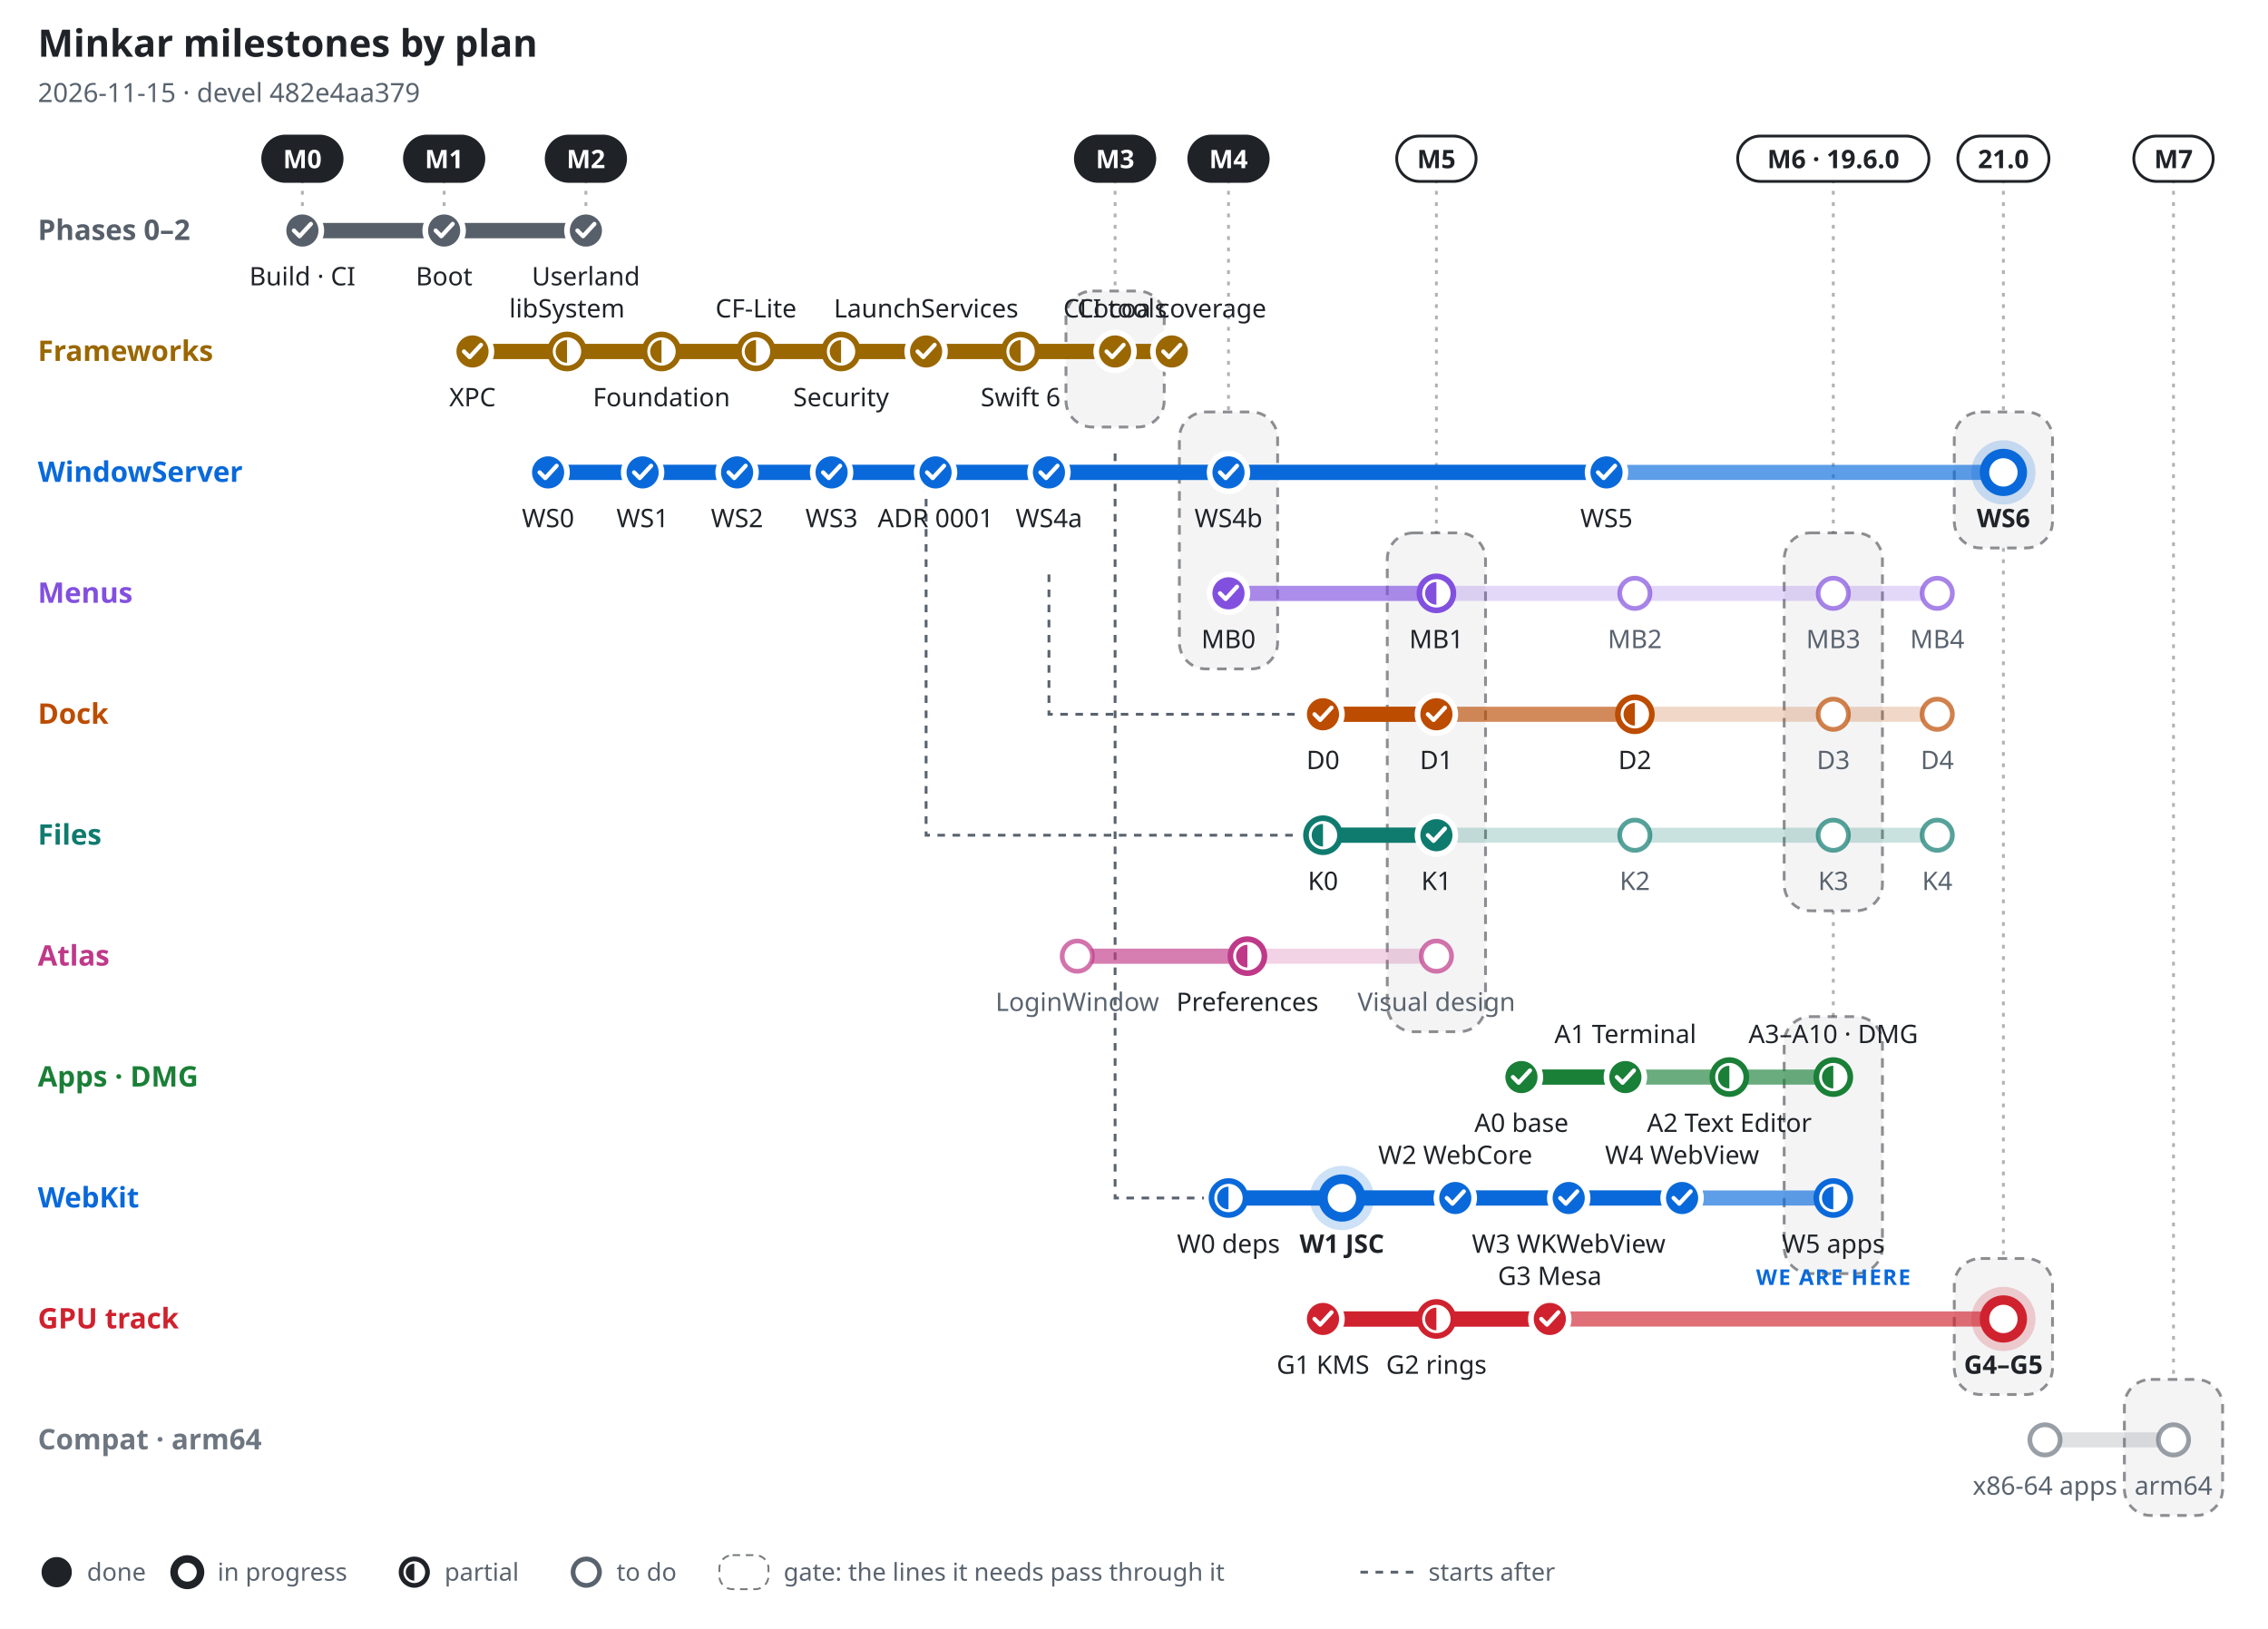
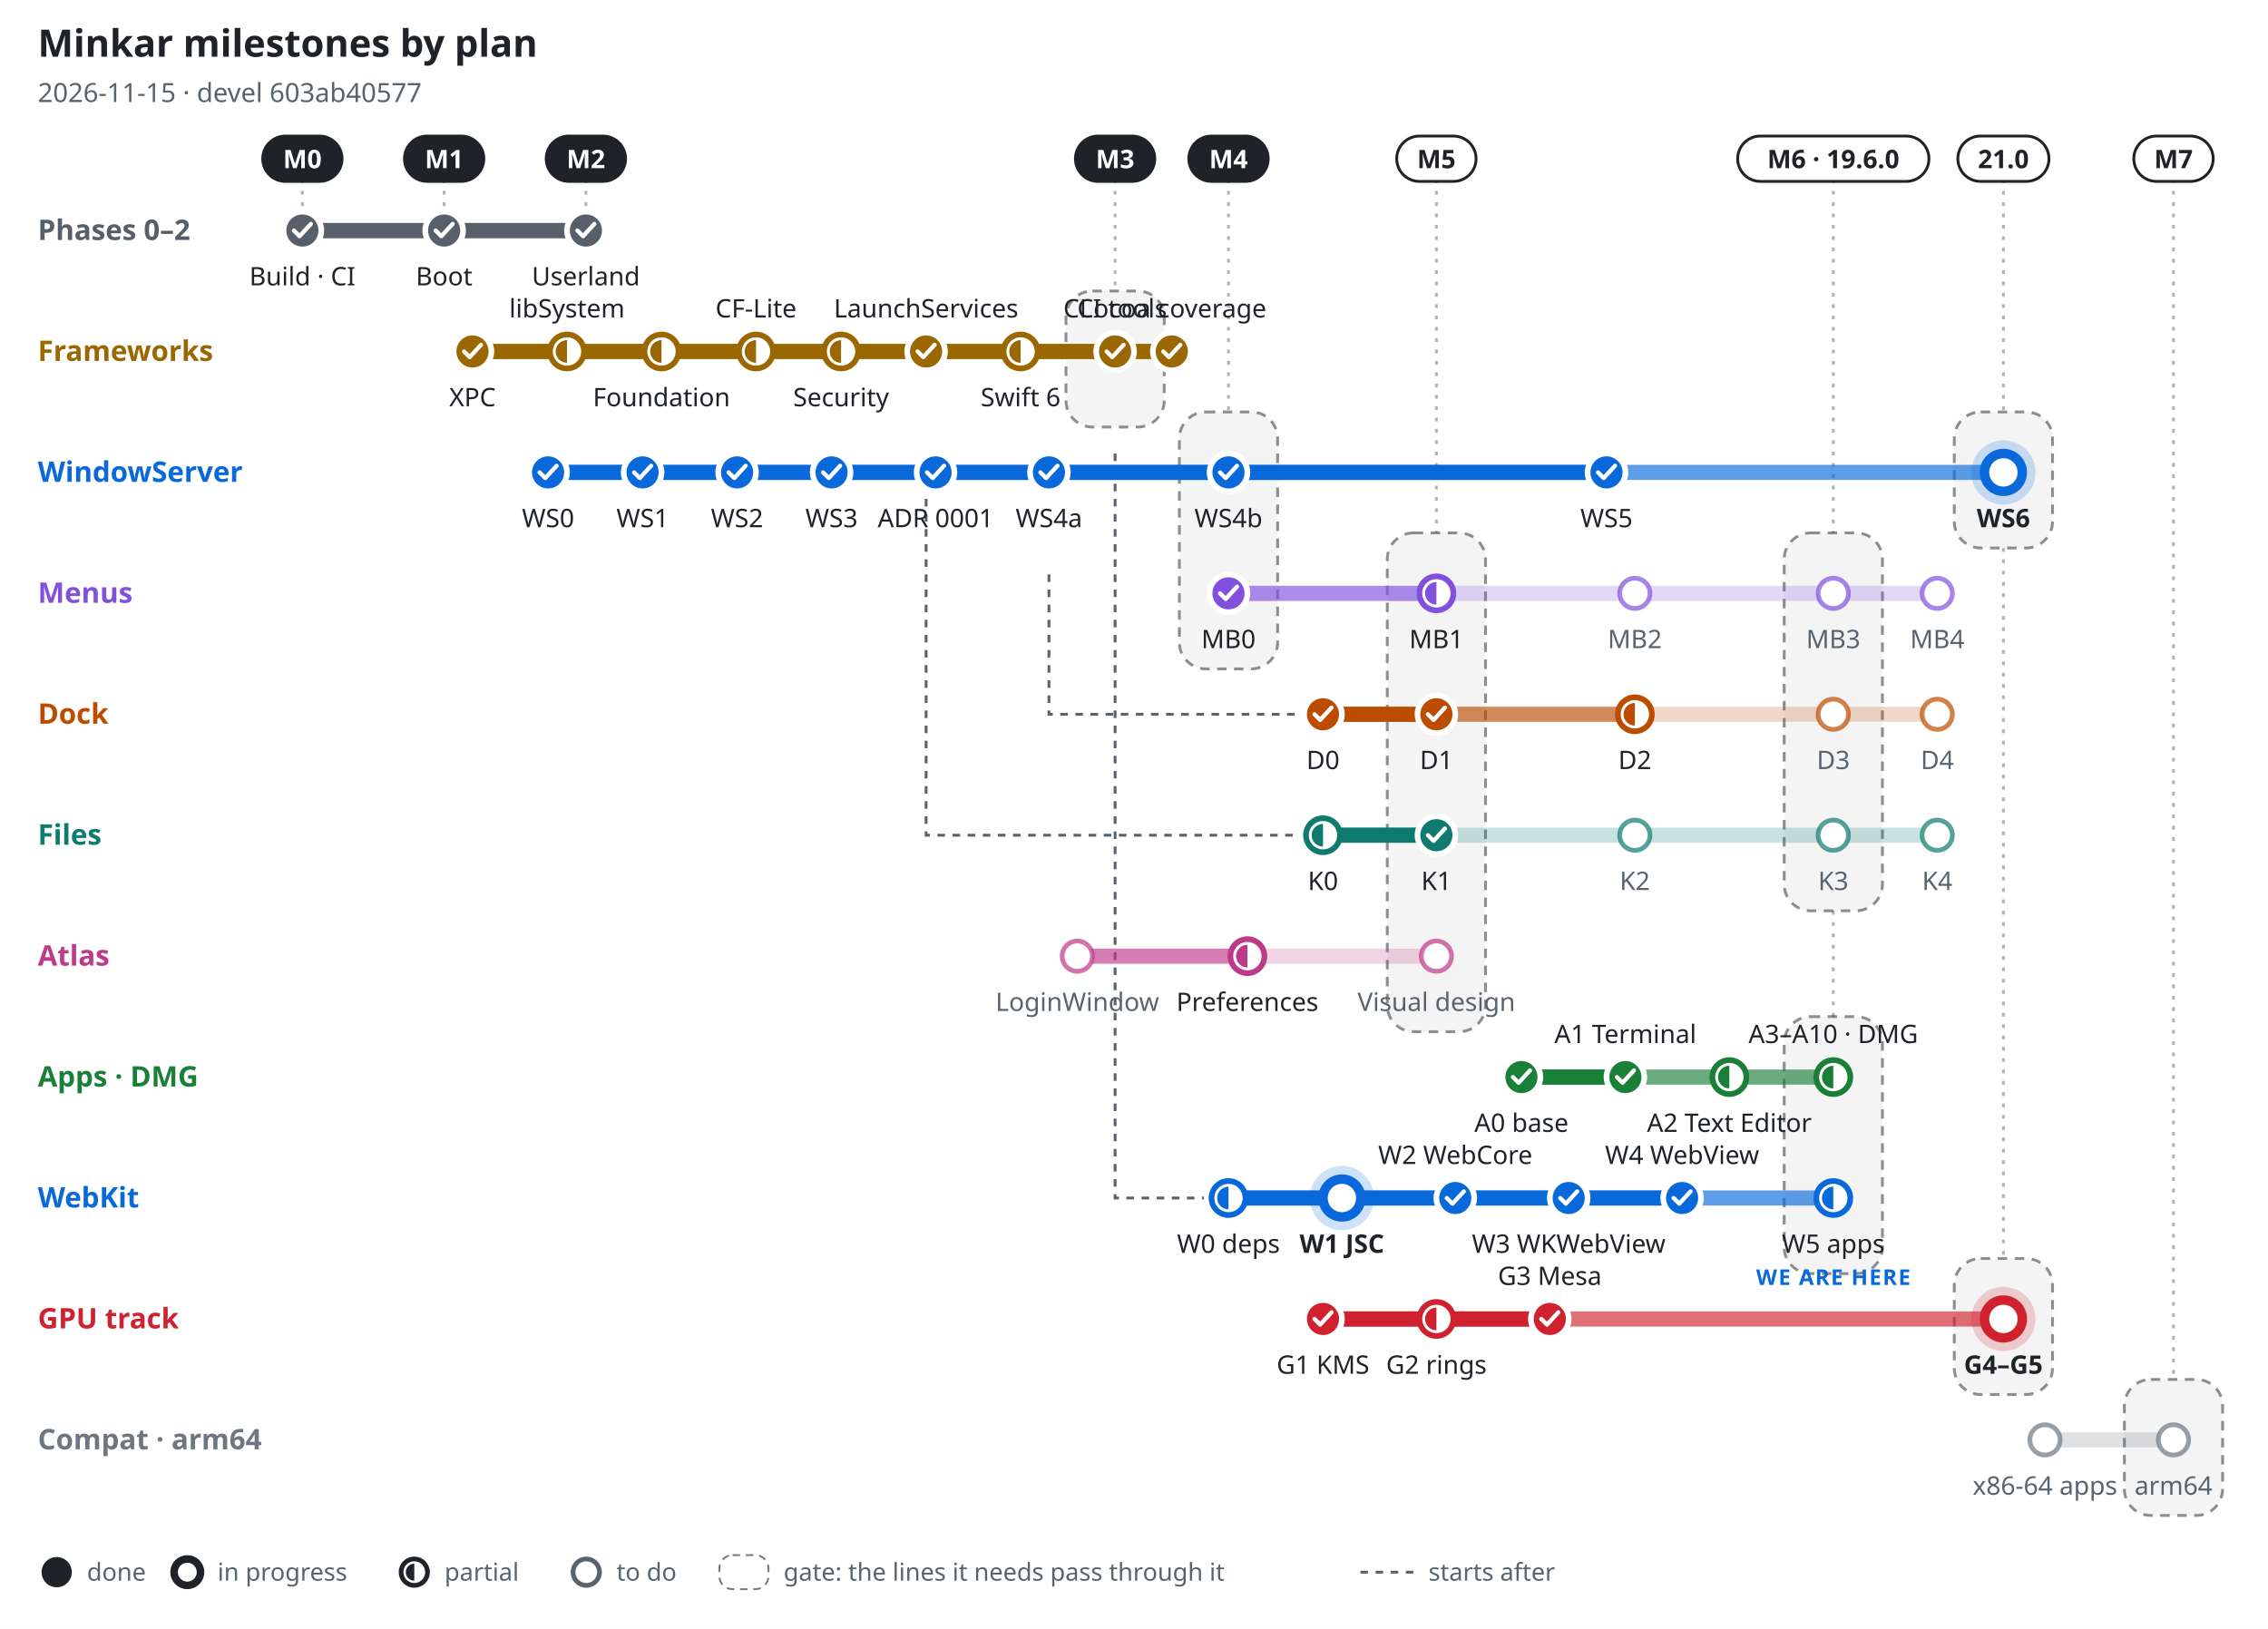
<svg xmlns="http://www.w3.org/2000/svg" width="1200" height="862" viewBox="0 0 1200 862" font-family="-apple-system, BlinkMacSystemFont, 'Segoe UI', 'Noto Sans', Helvetica, Arial, sans-serif" role="img" aria-label="Minkar milestones by plan, 2026-11-15">
  <rect width="1200" height="862" fill="#ffffff" />
  <text x="20" y="30" font-size="20" font-weight="700" fill="#1f2328" text-anchor="start">Minkar milestones by plan</text>
-   <text x="20" y="54" font-size="14" font-weight="400" fill="#59636e" text-anchor="start">2026-11-15 · devel 482e4aa379</text>
+   <text x="20" y="54" font-size="14" font-weight="400" fill="#59636e" text-anchor="start">2026-11-15 · devel 603ab40577</text>
  <line x1="160" y1="95" x2="160" y2="110" stroke="#1f2328" stroke-opacity=".35" stroke-width="1.5" stroke-dasharray="2 4" />
  <rect x="139" y="72" width="42" height="24" rx="12" fill="#1f2328" stroke="#1f2328" stroke-width="1.5" />
  <text x="160" y="89" font-size="13.5" font-weight="700" fill="#ffffff" text-anchor="middle">M0</text>
  <line x1="235" y1="95" x2="235" y2="110" stroke="#1f2328" stroke-opacity=".35" stroke-width="1.5" stroke-dasharray="2 4" />
  <rect x="214" y="72" width="42" height="24" rx="12" fill="#1f2328" stroke="#1f2328" stroke-width="1.5" />
  <text x="235" y="89" font-size="13.5" font-weight="700" fill="#ffffff" text-anchor="middle">M1</text>
  <line x1="310" y1="95" x2="310" y2="110" stroke="#1f2328" stroke-opacity=".35" stroke-width="1.5" stroke-dasharray="2 4" />
  <rect x="289" y="72" width="42" height="24" rx="12" fill="#1f2328" stroke="#1f2328" stroke-width="1.5" />
  <text x="310" y="89" font-size="13.5" font-weight="700" fill="#ffffff" text-anchor="middle">M2</text>
  <line x1="590" y1="95" x2="590" y2="154" stroke="#1f2328" stroke-opacity=".35" stroke-width="1.5" stroke-dasharray="2 4" />
  <rect x="564" y="154" width="52" height="72" rx="14" fill="#1f2328" fill-opacity=".05" stroke="#1f2328" stroke-opacity=".5" stroke-width="1.5" stroke-dasharray="5 4" />
  <rect x="569" y="72" width="42" height="24" rx="12" fill="#1f2328" stroke="#1f2328" stroke-width="1.5" />
  <text x="590" y="89" font-size="13.5" font-weight="700" fill="#ffffff" text-anchor="middle">M3</text>
  <line x1="650" y1="95" x2="650" y2="218" stroke="#1f2328" stroke-opacity=".35" stroke-width="1.5" stroke-dasharray="2 4" />
  <rect x="624" y="218" width="52" height="136" rx="14" fill="#1f2328" fill-opacity=".05" stroke="#1f2328" stroke-opacity=".5" stroke-width="1.5" stroke-dasharray="5 4" />
  <rect x="629" y="72" width="42" height="24" rx="12" fill="#1f2328" stroke="#1f2328" stroke-width="1.5" />
  <text x="650" y="89" font-size="13.5" font-weight="700" fill="#ffffff" text-anchor="middle">M4</text>
  <line x1="760" y1="95" x2="760" y2="282" stroke="#1f2328" stroke-opacity=".35" stroke-width="1.5" stroke-dasharray="2 4" />
  <rect x="734" y="282" width="52" height="264" rx="14" fill="#1f2328" fill-opacity=".05" stroke="#1f2328" stroke-opacity=".5" stroke-width="1.5" stroke-dasharray="5 4" />
  <rect x="739" y="72" width="42" height="24" rx="12" fill="#ffffff" stroke="#1f2328" stroke-width="1.5" />
  <text x="760" y="89" font-size="13.5" font-weight="700" fill="#1f2328" text-anchor="middle">M5</text>
  <line x1="970" y1="95" x2="970" y2="282" stroke="#1f2328" stroke-opacity=".35" stroke-width="1.5" stroke-dasharray="2 4" />
  <rect x="944" y="282" width="52" height="200" rx="14" fill="#1f2328" fill-opacity=".05" stroke="#1f2328" stroke-opacity=".5" stroke-width="1.5" stroke-dasharray="5 4" />
  <line x1="970" y1="482" x2="970" y2="538" stroke="#1f2328" stroke-opacity=".35" stroke-width="1.5" stroke-dasharray="2 4" />
  <rect x="944" y="538" width="52" height="136" rx="14" fill="#1f2328" fill-opacity=".05" stroke="#1f2328" stroke-opacity=".5" stroke-width="1.5" stroke-dasharray="5 4" />
  <rect x="919.4" y="72" width="101.2" height="24" rx="12" fill="#ffffff" stroke="#1f2328" stroke-width="1.5" />
  <text x="970" y="89" font-size="13.5" font-weight="700" fill="#1f2328" text-anchor="middle">M6 · 19.6.0</text>
  <line x1="1060" y1="95" x2="1060" y2="218" stroke="#1f2328" stroke-opacity=".35" stroke-width="1.5" stroke-dasharray="2 4" />
  <rect x="1034" y="218" width="52" height="72" rx="14" fill="#1f2328" fill-opacity=".05" stroke="#1f2328" stroke-opacity=".5" stroke-width="1.5" stroke-dasharray="5 4" />
  <line x1="1060" y1="290" x2="1060" y2="666" stroke="#1f2328" stroke-opacity=".35" stroke-width="1.5" stroke-dasharray="2 4" />
  <rect x="1034" y="666" width="52" height="72" rx="14" fill="#1f2328" fill-opacity=".05" stroke="#1f2328" stroke-opacity=".5" stroke-width="1.5" stroke-dasharray="5 4" />
  <rect x="1035.9" y="72" width="48.2" height="24" rx="12" fill="#ffffff" stroke="#1f2328" stroke-width="1.5" />
  <text x="1060" y="89" font-size="13.5" font-weight="700" fill="#1f2328" text-anchor="middle">21.0</text>
  <line x1="1150" y1="95" x2="1150" y2="730" stroke="#1f2328" stroke-opacity=".35" stroke-width="1.5" stroke-dasharray="2 4" />
  <rect x="1124" y="730" width="52" height="72" rx="14" fill="#1f2328" fill-opacity=".05" stroke="#1f2328" stroke-opacity=".5" stroke-width="1.5" stroke-dasharray="5 4" />
  <rect x="1129" y="72" width="42" height="24" rx="12" fill="#ffffff" stroke="#1f2328" stroke-width="1.5" />
  <text x="1150" y="89" font-size="13.5" font-weight="700" fill="#1f2328" text-anchor="middle">M7</text>
  <path d="M555 304 V378 H687" fill="none" stroke="#59636e" stroke-width="1.5" stroke-dasharray="4 4" />
  <path d="M490 240 V442 H687" fill="none" stroke="#59636e" stroke-width="1.5" stroke-dasharray="4 4" />
  <path d="M590 240 V634 H637" fill="none" stroke="#59636e" stroke-width="1.5" stroke-dasharray="4 4" />
  <text x="20" y="127" font-size="15" font-weight="700" fill="#57606a" text-anchor="start">Phases 0–2</text>
  <line x1="160" y1="122" x2="310" y2="122" stroke="#57606a" stroke-opacity=".22" stroke-width="8" stroke-linecap="round" />
  <line x1="160" y1="122" x2="310" y2="122" stroke="#57606a" stroke-opacity=".55" stroke-width="8" stroke-linecap="round" />
  <line x1="160" y1="122" x2="310" y2="122" stroke="#57606a" stroke-opacity="1" stroke-width="8" stroke-linecap="round" />
  <circle cx="160" cy="122" r="10" fill="#57606a" stroke="#ffffff" stroke-width="3" />
  <path d="M155.5 122 l3 3 l6 -6.5" fill="none" stroke="#ffffff" stroke-width="2.2" stroke-linecap="round" stroke-linejoin="round" />
  <text x="160" y="151" font-size="13.5" font-weight="500" fill="#1f2328" text-anchor="middle">Build · CI</text>
  <circle cx="235" cy="122" r="10" fill="#57606a" stroke="#ffffff" stroke-width="3" />
  <path d="M230.5 122 l3 3 l6 -6.5" fill="none" stroke="#ffffff" stroke-width="2.2" stroke-linecap="round" stroke-linejoin="round" />
  <text x="235" y="151" font-size="13.5" font-weight="500" fill="#1f2328" text-anchor="middle">Boot</text>
  <circle cx="310" cy="122" r="10" fill="#57606a" stroke="#ffffff" stroke-width="3" />
  <path d="M305.5 122 l3 3 l6 -6.5" fill="none" stroke="#ffffff" stroke-width="2.2" stroke-linecap="round" stroke-linejoin="round" />
  <text x="310" y="151" font-size="13.5" font-weight="500" fill="#1f2328" text-anchor="middle">Userland</text>
  <text x="20" y="191" font-size="15" font-weight="700" fill="#9a6700" text-anchor="start">Frameworks</text>
  <line x1="250" y1="186" x2="620" y2="186" stroke="#9a6700" stroke-opacity=".22" stroke-width="8" stroke-linecap="round" />
  <line x1="250" y1="186" x2="620" y2="186" stroke="#9a6700" stroke-opacity=".55" stroke-width="8" stroke-linecap="round" />
  <line x1="250" y1="186" x2="620" y2="186" stroke="#9a6700" stroke-opacity="1" stroke-width="8" stroke-linecap="round" />
  <circle cx="250" cy="186" r="10" fill="#9a6700" stroke="#ffffff" stroke-width="3" />
  <path d="M245.5 186 l3 3 l6 -6.5" fill="none" stroke="#ffffff" stroke-width="2.2" stroke-linecap="round" stroke-linejoin="round" />
  <text x="250" y="215" font-size="13.5" font-weight="500" fill="#1f2328" text-anchor="middle">XPC</text>
  <circle cx="300" cy="186" r="9" fill="#ffffff" stroke="#9a6700" stroke-width="3" />
  <path d="M300 180 A6 6 0 0 0 300 192 Z" fill="#9a6700" />
  <text x="300" y="168" font-size="13.5" font-weight="500" fill="#1f2328" text-anchor="middle">libSystem</text>
  <circle cx="350" cy="186" r="9" fill="#ffffff" stroke="#9a6700" stroke-width="3" />
  <path d="M350 180 A6 6 0 0 0 350 192 Z" fill="#9a6700" />
  <text x="350" y="215" font-size="13.5" font-weight="500" fill="#1f2328" text-anchor="middle">Foundation</text>
  <circle cx="400" cy="186" r="9" fill="#ffffff" stroke="#9a6700" stroke-width="3" />
  <path d="M400 180 A6 6 0 0 0 400 192 Z" fill="#9a6700" />
  <text x="400" y="168" font-size="13.5" font-weight="500" fill="#1f2328" text-anchor="middle">CF-Lite</text>
  <circle cx="445" cy="186" r="9" fill="#ffffff" stroke="#9a6700" stroke-width="3" />
  <path d="M445 180 A6 6 0 0 0 445 192 Z" fill="#9a6700" />
  <text x="445" y="215" font-size="13.5" font-weight="500" fill="#1f2328" text-anchor="middle">Security</text>
  <circle cx="490" cy="186" r="10" fill="#9a6700" stroke="#ffffff" stroke-width="3" />
  <path d="M485.5 186 l3 3 l6 -6.5" fill="none" stroke="#ffffff" stroke-width="2.2" stroke-linecap="round" stroke-linejoin="round" />
  <text x="490" y="168" font-size="13.5" font-weight="500" fill="#1f2328" text-anchor="middle">LaunchServices</text>
  <circle cx="540" cy="186" r="9" fill="#ffffff" stroke="#9a6700" stroke-width="3" />
  <path d="M540 180 A6 6 0 0 0 540 192 Z" fill="#9a6700" />
  <text x="540" y="215" font-size="13.5" font-weight="500" fill="#1f2328" text-anchor="middle">Swift 6</text>
  <circle cx="590" cy="186" r="10" fill="#9a6700" stroke="#ffffff" stroke-width="3" />
  <path d="M585.5 186 l3 3 l6 -6.5" fill="none" stroke="#ffffff" stroke-width="2.2" stroke-linecap="round" stroke-linejoin="round" />
  <text x="590" y="168" font-size="13.5" font-weight="500" fill="#1f2328" text-anchor="middle">CLI tools</text>
  <circle cx="620" cy="186" r="10" fill="#9a6700" stroke="#ffffff" stroke-width="3" />
  <path d="M615.5 186 l3 3 l6 -6.5" fill="none" stroke="#ffffff" stroke-width="2.2" stroke-linecap="round" stroke-linejoin="round" />
  <text x="620" y="168" font-size="13.5" font-weight="500" fill="#1f2328" text-anchor="middle">Cocoa coverage</text>
  <text x="20" y="255" font-size="15" font-weight="700" fill="#0969da" text-anchor="start">WindowServer</text>
  <line x1="290" y1="250" x2="1060" y2="250" stroke="#0969da" stroke-opacity=".22" stroke-width="8" stroke-linecap="round" />
  <line x1="290" y1="250" x2="1060" y2="250" stroke="#0969da" stroke-opacity=".55" stroke-width="8" stroke-linecap="round" />
  <line x1="290" y1="250" x2="850" y2="250" stroke="#0969da" stroke-opacity="1" stroke-width="8" stroke-linecap="round" />
  <circle cx="290" cy="250" r="10" fill="#0969da" stroke="#ffffff" stroke-width="3" />
  <path d="M285.5 250 l3 3 l6 -6.5" fill="none" stroke="#ffffff" stroke-width="2.2" stroke-linecap="round" stroke-linejoin="round" />
  <text x="290" y="279" font-size="13.5" font-weight="500" fill="#1f2328" text-anchor="middle">WS0</text>
  <circle cx="340" cy="250" r="10" fill="#0969da" stroke="#ffffff" stroke-width="3" />
  <path d="M335.5 250 l3 3 l6 -6.5" fill="none" stroke="#ffffff" stroke-width="2.2" stroke-linecap="round" stroke-linejoin="round" />
  <text x="340" y="279" font-size="13.5" font-weight="500" fill="#1f2328" text-anchor="middle">WS1</text>
  <circle cx="390" cy="250" r="10" fill="#0969da" stroke="#ffffff" stroke-width="3" />
  <path d="M385.5 250 l3 3 l6 -6.5" fill="none" stroke="#ffffff" stroke-width="2.2" stroke-linecap="round" stroke-linejoin="round" />
  <text x="390" y="279" font-size="13.5" font-weight="500" fill="#1f2328" text-anchor="middle">WS2</text>
  <circle cx="440" cy="250" r="10" fill="#0969da" stroke="#ffffff" stroke-width="3" />
  <path d="M435.5 250 l3 3 l6 -6.5" fill="none" stroke="#ffffff" stroke-width="2.2" stroke-linecap="round" stroke-linejoin="round" />
  <text x="440" y="279" font-size="13.5" font-weight="500" fill="#1f2328" text-anchor="middle">WS3</text>
  <circle cx="495" cy="250" r="10" fill="#0969da" stroke="#ffffff" stroke-width="3" />
  <path d="M490.5 250 l3 3 l6 -6.5" fill="none" stroke="#ffffff" stroke-width="2.2" stroke-linecap="round" stroke-linejoin="round" />
  <text x="495" y="279" font-size="13.5" font-weight="500" fill="#1f2328" text-anchor="middle">ADR 0001</text>
  <circle cx="555" cy="250" r="10" fill="#0969da" stroke="#ffffff" stroke-width="3" />
  <path d="M550.5 250 l3 3 l6 -6.5" fill="none" stroke="#ffffff" stroke-width="2.2" stroke-linecap="round" stroke-linejoin="round" />
  <text x="555" y="279" font-size="13.5" font-weight="500" fill="#1f2328" text-anchor="middle">WS4a</text>
  <circle cx="650" cy="250" r="10" fill="#0969da" stroke="#ffffff" stroke-width="3" />
  <path d="M645.5 250 l3 3 l6 -6.5" fill="none" stroke="#ffffff" stroke-width="2.2" stroke-linecap="round" stroke-linejoin="round" />
  <text x="650" y="279" font-size="13.5" font-weight="500" fill="#1f2328" text-anchor="middle">WS4b</text>
  <circle cx="850" cy="250" r="10" fill="#0969da" stroke="#ffffff" stroke-width="3" />
  <path d="M845.5 250 l3 3 l6 -6.5" fill="none" stroke="#ffffff" stroke-width="2.2" stroke-linecap="round" stroke-linejoin="round" />
  <text x="850" y="279" font-size="13.5" font-weight="500" fill="#1f2328" text-anchor="middle">WS5</text>
  <circle cx="1060" cy="250" r="17" fill="#0969da" fill-opacity=".2" />
  <circle cx="1060" cy="250" r="10" fill="#ffffff" stroke="#0969da" stroke-width="5" />
  <text x="1060" y="279" font-size="13.5" font-weight="700" fill="#1f2328" text-anchor="middle">WS6</text>
  <text x="20" y="319" font-size="15" font-weight="700" fill="#8250df" text-anchor="start">Menus</text>
  <line x1="650" y1="314" x2="1025" y2="314" stroke="#8250df" stroke-opacity=".22" stroke-width="8" stroke-linecap="round" />
  <line x1="650" y1="314" x2="760" y2="314" stroke="#8250df" stroke-opacity=".55" stroke-width="8" stroke-linecap="round" />
  <line x1="650" y1="314" x2="650" y2="314" stroke="#8250df" stroke-opacity="1" stroke-width="8" stroke-linecap="round" />
  <circle cx="650" cy="314" r="10" fill="#8250df" stroke="#ffffff" stroke-width="3" />
  <path d="M645.5 314 l3 3 l6 -6.5" fill="none" stroke="#ffffff" stroke-width="2.2" stroke-linecap="round" stroke-linejoin="round" />
  <text x="650" y="343" font-size="13.5" font-weight="500" fill="#1f2328" text-anchor="middle">MB0</text>
  <circle cx="760" cy="314" r="9" fill="#ffffff" stroke="#8250df" stroke-width="3" />
  <path d="M760 308 A6 6 0 0 0 760 320 Z" fill="#8250df" />
  <text x="760" y="343" font-size="13.5" font-weight="500" fill="#1f2328" text-anchor="middle">MB1</text>
  <circle cx="865" cy="314" r="8" fill="#ffffff" stroke="#8250df" stroke-opacity=".7" stroke-width="2.5" />
  <text x="865" y="343" font-size="13.5" font-weight="500" fill="#59636e" text-anchor="middle">MB2</text>
  <circle cx="970" cy="314" r="8" fill="#ffffff" stroke="#8250df" stroke-opacity=".7" stroke-width="2.5" />
  <text x="970" y="343" font-size="13.5" font-weight="500" fill="#59636e" text-anchor="middle">MB3</text>
  <circle cx="1025" cy="314" r="8" fill="#ffffff" stroke="#8250df" stroke-opacity=".7" stroke-width="2.5" />
  <text x="1025" y="343" font-size="13.5" font-weight="500" fill="#59636e" text-anchor="middle">MB4</text>
  <text x="20" y="383" font-size="15" font-weight="700" fill="#bc4c00" text-anchor="start">Dock</text>
  <line x1="700" y1="378" x2="1025" y2="378" stroke="#bc4c00" stroke-opacity=".22" stroke-width="8" stroke-linecap="round" />
  <line x1="700" y1="378" x2="865" y2="378" stroke="#bc4c00" stroke-opacity=".55" stroke-width="8" stroke-linecap="round" />
  <line x1="700" y1="378" x2="760" y2="378" stroke="#bc4c00" stroke-opacity="1" stroke-width="8" stroke-linecap="round" />
  <circle cx="700" cy="378" r="10" fill="#bc4c00" stroke="#ffffff" stroke-width="3" />
  <path d="M695.5 378 l3 3 l6 -6.5" fill="none" stroke="#ffffff" stroke-width="2.2" stroke-linecap="round" stroke-linejoin="round" />
  <text x="700" y="407" font-size="13.5" font-weight="500" fill="#1f2328" text-anchor="middle">D0</text>
  <circle cx="760" cy="378" r="10" fill="#bc4c00" stroke="#ffffff" stroke-width="3" />
  <path d="M755.5 378 l3 3 l6 -6.5" fill="none" stroke="#ffffff" stroke-width="2.2" stroke-linecap="round" stroke-linejoin="round" />
  <text x="760" y="407" font-size="13.5" font-weight="500" fill="#1f2328" text-anchor="middle">D1</text>
  <circle cx="865" cy="378" r="9" fill="#ffffff" stroke="#bc4c00" stroke-width="3" />
  <path d="M865 372 A6 6 0 0 0 865 384 Z" fill="#bc4c00" />
  <text x="865" y="407" font-size="13.5" font-weight="500" fill="#1f2328" text-anchor="middle">D2</text>
  <circle cx="970" cy="378" r="8" fill="#ffffff" stroke="#bc4c00" stroke-opacity=".7" stroke-width="2.5" />
  <text x="970" y="407" font-size="13.5" font-weight="500" fill="#59636e" text-anchor="middle">D3</text>
  <circle cx="1025" cy="378" r="8" fill="#ffffff" stroke="#bc4c00" stroke-opacity=".7" stroke-width="2.5" />
  <text x="1025" y="407" font-size="13.5" font-weight="500" fill="#59636e" text-anchor="middle">D4</text>
  <text x="20" y="447" font-size="15" font-weight="700" fill="#0f7b6f" text-anchor="start">Files</text>
  <line x1="700" y1="442" x2="1025" y2="442" stroke="#0f7b6f" stroke-opacity=".22" stroke-width="8" stroke-linecap="round" />
  <line x1="700" y1="442" x2="760" y2="442" stroke="#0f7b6f" stroke-opacity=".55" stroke-width="8" stroke-linecap="round" />
  <line x1="700" y1="442" x2="760" y2="442" stroke="#0f7b6f" stroke-opacity="1" stroke-width="8" stroke-linecap="round" />
  <circle cx="700" cy="442" r="9" fill="#ffffff" stroke="#0f7b6f" stroke-width="3" />
  <path d="M700 436 A6 6 0 0 0 700 448 Z" fill="#0f7b6f" />
  <text x="700" y="471" font-size="13.5" font-weight="500" fill="#1f2328" text-anchor="middle">K0</text>
  <circle cx="760" cy="442" r="10" fill="#0f7b6f" stroke="#ffffff" stroke-width="3" />
  <path d="M755.5 442 l3 3 l6 -6.5" fill="none" stroke="#ffffff" stroke-width="2.2" stroke-linecap="round" stroke-linejoin="round" />
  <text x="760" y="471" font-size="13.5" font-weight="500" fill="#1f2328" text-anchor="middle">K1</text>
  <circle cx="865" cy="442" r="8" fill="#ffffff" stroke="#0f7b6f" stroke-opacity=".7" stroke-width="2.5" />
  <text x="865" y="471" font-size="13.5" font-weight="500" fill="#59636e" text-anchor="middle">K2</text>
  <circle cx="970" cy="442" r="8" fill="#ffffff" stroke="#0f7b6f" stroke-opacity=".7" stroke-width="2.5" />
  <text x="970" y="471" font-size="13.5" font-weight="500" fill="#59636e" text-anchor="middle">K3</text>
  <circle cx="1025" cy="442" r="8" fill="#ffffff" stroke="#0f7b6f" stroke-opacity=".7" stroke-width="2.5" />
  <text x="1025" y="471" font-size="13.5" font-weight="500" fill="#59636e" text-anchor="middle">K4</text>
  <text x="20" y="511" font-size="15" font-weight="700" fill="#bf3989" text-anchor="start">Atlas</text>
  <line x1="570" y1="506" x2="760" y2="506" stroke="#bf3989" stroke-opacity=".22" stroke-width="8" stroke-linecap="round" />
  <line x1="570" y1="506" x2="660" y2="506" stroke="#bf3989" stroke-opacity=".55" stroke-width="8" stroke-linecap="round" />
  <circle cx="570" cy="506" r="8" fill="#ffffff" stroke="#bf3989" stroke-opacity=".7" stroke-width="2.5" />
  <text x="570" y="535" font-size="13.5" font-weight="500" fill="#59636e" text-anchor="middle">LoginWindow</text>
  <circle cx="660" cy="506" r="9" fill="#ffffff" stroke="#bf3989" stroke-width="3" />
  <path d="M660 500 A6 6 0 0 0 660 512 Z" fill="#bf3989" />
  <text x="660" y="535" font-size="13.5" font-weight="500" fill="#1f2328" text-anchor="middle">Preferences</text>
  <circle cx="760" cy="506" r="8" fill="#ffffff" stroke="#bf3989" stroke-opacity=".7" stroke-width="2.5" />
  <text x="760" y="535" font-size="13.5" font-weight="500" fill="#59636e" text-anchor="middle">Visual design</text>
  <text x="20" y="575" font-size="15" font-weight="700" fill="#1a7f37" text-anchor="start">Apps · DMG</text>
  <line x1="805" y1="570" x2="970" y2="570" stroke="#1a7f37" stroke-opacity=".22" stroke-width="8" stroke-linecap="round" />
  <line x1="805" y1="570" x2="970" y2="570" stroke="#1a7f37" stroke-opacity=".55" stroke-width="8" stroke-linecap="round" />
  <line x1="805" y1="570" x2="860" y2="570" stroke="#1a7f37" stroke-opacity="1" stroke-width="8" stroke-linecap="round" />
  <circle cx="805" cy="570" r="10" fill="#1a7f37" stroke="#ffffff" stroke-width="3" />
  <path d="M800.5 570 l3 3 l6 -6.5" fill="none" stroke="#ffffff" stroke-width="2.2" stroke-linecap="round" stroke-linejoin="round" />
  <text x="805" y="599" font-size="13.5" font-weight="500" fill="#1f2328" text-anchor="middle">A0 base</text>
  <circle cx="860" cy="570" r="10" fill="#1a7f37" stroke="#ffffff" stroke-width="3" />
  <path d="M855.5 570 l3 3 l6 -6.5" fill="none" stroke="#ffffff" stroke-width="2.2" stroke-linecap="round" stroke-linejoin="round" />
  <text x="860" y="552" font-size="13.5" font-weight="500" fill="#1f2328" text-anchor="middle">A1 Terminal</text>
  <circle cx="915" cy="570" r="9" fill="#ffffff" stroke="#1a7f37" stroke-width="3" />
  <path d="M915 564 A6 6 0 0 0 915 576 Z" fill="#1a7f37" />
  <text x="915" y="599" font-size="13.5" font-weight="500" fill="#1f2328" text-anchor="middle">A2 Text Editor</text>
  <circle cx="970" cy="570" r="9" fill="#ffffff" stroke="#1a7f37" stroke-width="3" />
  <path d="M970 564 A6 6 0 0 0 970 576 Z" fill="#1a7f37" />
  <text x="970" y="552" font-size="13.5" font-weight="500" fill="#1f2328" text-anchor="middle">A3–A10 · DMG</text>
  <text x="20" y="639" font-size="15" font-weight="700" fill="#0969da" text-anchor="start">WebKit</text>
  <line x1="650" y1="634" x2="970" y2="634" stroke="#0969da" stroke-opacity=".22" stroke-width="8" stroke-linecap="round" />
  <line x1="650" y1="634" x2="970" y2="634" stroke="#0969da" stroke-opacity=".55" stroke-width="8" stroke-linecap="round" />
  <line x1="650" y1="634" x2="890" y2="634" stroke="#0969da" stroke-opacity="1" stroke-width="8" stroke-linecap="round" />
  <circle cx="650" cy="634" r="9" fill="#ffffff" stroke="#0969da" stroke-width="3" />
  <path d="M650 628 A6 6 0 0 0 650 640 Z" fill="#0969da" />
  <text x="650" y="663" font-size="13.5" font-weight="500" fill="#1f2328" text-anchor="middle">W0 deps</text>
  <circle cx="710" cy="634" r="17" fill="#0969da" fill-opacity=".2" />
  <circle cx="710" cy="634" r="10" fill="#ffffff" stroke="#0969da" stroke-width="5" />
  <text x="710" y="663" font-size="13.5" font-weight="700" fill="#1f2328" text-anchor="middle">W1 JSC</text>
  <circle cx="770" cy="634" r="10" fill="#0969da" stroke="#ffffff" stroke-width="3" />
  <path d="M765.5 634 l3 3 l6 -6.5" fill="none" stroke="#ffffff" stroke-width="2.2" stroke-linecap="round" stroke-linejoin="round" />
  <text x="770" y="616" font-size="13.5" font-weight="500" fill="#1f2328" text-anchor="middle">W2 WebCore</text>
  <circle cx="830" cy="634" r="10" fill="#0969da" stroke="#ffffff" stroke-width="3" />
  <path d="M825.5 634 l3 3 l6 -6.5" fill="none" stroke="#ffffff" stroke-width="2.2" stroke-linecap="round" stroke-linejoin="round" />
  <text x="830" y="663" font-size="13.5" font-weight="500" fill="#1f2328" text-anchor="middle">W3 WKWebView</text>
  <circle cx="890" cy="634" r="10" fill="#0969da" stroke="#ffffff" stroke-width="3" />
  <path d="M885.5 634 l3 3 l6 -6.5" fill="none" stroke="#ffffff" stroke-width="2.2" stroke-linecap="round" stroke-linejoin="round" />
  <text x="890" y="616" font-size="13.5" font-weight="500" fill="#1f2328" text-anchor="middle">W4 WebView</text>
  <circle cx="970" cy="634" r="9" fill="#ffffff" stroke="#0969da" stroke-width="3" />
  <path d="M970 628 A6 6 0 0 0 970 640 Z" fill="#0969da" />
  <text x="970" y="663" font-size="13.5" font-weight="500" fill="#1f2328" text-anchor="middle">W5 apps</text>
  <text x="970" y="680" font-size="11.5" font-weight="800" fill="#0969da" text-anchor="middle" letter-spacing=".06em">WE ARE HERE</text>
  <text x="20" y="703" font-size="15" font-weight="700" fill="#cf222e" text-anchor="start">GPU track</text>
  <line x1="700" y1="698" x2="1060" y2="698" stroke="#cf222e" stroke-opacity=".22" stroke-width="8" stroke-linecap="round" />
  <line x1="700" y1="698" x2="1060" y2="698" stroke="#cf222e" stroke-opacity=".55" stroke-width="8" stroke-linecap="round" />
  <line x1="700" y1="698" x2="820" y2="698" stroke="#cf222e" stroke-opacity="1" stroke-width="8" stroke-linecap="round" />
  <circle cx="700" cy="698" r="10" fill="#cf222e" stroke="#ffffff" stroke-width="3" />
  <path d="M695.5 698 l3 3 l6 -6.5" fill="none" stroke="#ffffff" stroke-width="2.2" stroke-linecap="round" stroke-linejoin="round" />
  <text x="700" y="727" font-size="13.5" font-weight="500" fill="#1f2328" text-anchor="middle">G1 KMS</text>
  <circle cx="760" cy="698" r="9" fill="#ffffff" stroke="#cf222e" stroke-width="3" />
  <path d="M760 692 A6 6 0 0 0 760 704 Z" fill="#cf222e" />
  <text x="760" y="727" font-size="13.5" font-weight="500" fill="#1f2328" text-anchor="middle">G2 rings</text>
  <circle cx="820" cy="698" r="10" fill="#cf222e" stroke="#ffffff" stroke-width="3" />
  <path d="M815.5 698 l3 3 l6 -6.5" fill="none" stroke="#ffffff" stroke-width="2.2" stroke-linecap="round" stroke-linejoin="round" />
  <text x="820" y="680" font-size="13.5" font-weight="500" fill="#1f2328" text-anchor="middle">G3 Mesa</text>
  <circle cx="1060" cy="698" r="17" fill="#cf222e" fill-opacity=".2" />
  <circle cx="1060" cy="698" r="10" fill="#ffffff" stroke="#cf222e" stroke-width="5" />
  <text x="1060" y="727" font-size="13.5" font-weight="700" fill="#1f2328" text-anchor="middle">G4–G5</text>
  <text x="20" y="767" font-size="15" font-weight="700" fill="#6e7781" text-anchor="start">Compat · arm64</text>
  <line x1="1082" y1="762" x2="1150" y2="762" stroke="#6e7781" stroke-opacity=".22" stroke-width="8" stroke-linecap="round" />
  <circle cx="1082" cy="762" r="8" fill="#ffffff" stroke="#6e7781" stroke-opacity=".7" stroke-width="2.5" />
  <text x="1082" y="791" font-size="13.5" font-weight="500" fill="#59636e" text-anchor="middle">x86-64 apps</text>
  <circle cx="1150" cy="762" r="8" fill="#ffffff" stroke="#6e7781" stroke-opacity=".7" stroke-width="2.5" />
  <text x="1150" y="791" font-size="13.5" font-weight="500" fill="#59636e" text-anchor="middle">arm64</text>
  <circle cx="30" cy="832" r="8" fill="#1f2328" />
  <text x="46" y="836.5" font-size="13" font-weight="400" fill="#59636e" text-anchor="start">done</text>
  <circle cx="99.1" cy="832" r="7" fill="#ffffff" stroke="#1f2328" stroke-width="4" />
  <text x="115.1" y="836.5" font-size="13" font-weight="400" fill="#59636e" text-anchor="start">in progress</text>
  <circle cx="219.2" cy="832" r="7" fill="#ffffff" stroke="#1f2328" stroke-width="2.5" />
  <path d="M219.2 827.5 A4.5 4.5 0 0 0 219.2 836.5 Z" fill="#1f2328" />
  <text x="235.2" y="836.5" font-size="13" font-weight="400" fill="#59636e" text-anchor="start">partial</text>
  <circle cx="310.2" cy="832" r="7" fill="#ffffff" stroke="#59636e" stroke-width="2.5" />
  <text x="326.2" y="836.5" font-size="13" font-weight="400" fill="#59636e" text-anchor="start">to do</text>
  <rect x="380.6" y="823" width="26" height="18" rx="7" fill="none" stroke="#1f2328" stroke-opacity=".6" stroke-dasharray="4 3" />
  <text x="414.6" y="836.5" font-size="13" font-weight="400" fill="#59636e" text-anchor="start">gate: the lines it needs pass through it</text>
  <path d="M719.8 832 h28" stroke="#59636e" stroke-width="1.5" stroke-dasharray="4 4" />
  <text x="755.8" y="836.5" font-size="13" font-weight="400" fill="#59636e" text-anchor="start">starts after</text>
</svg>
